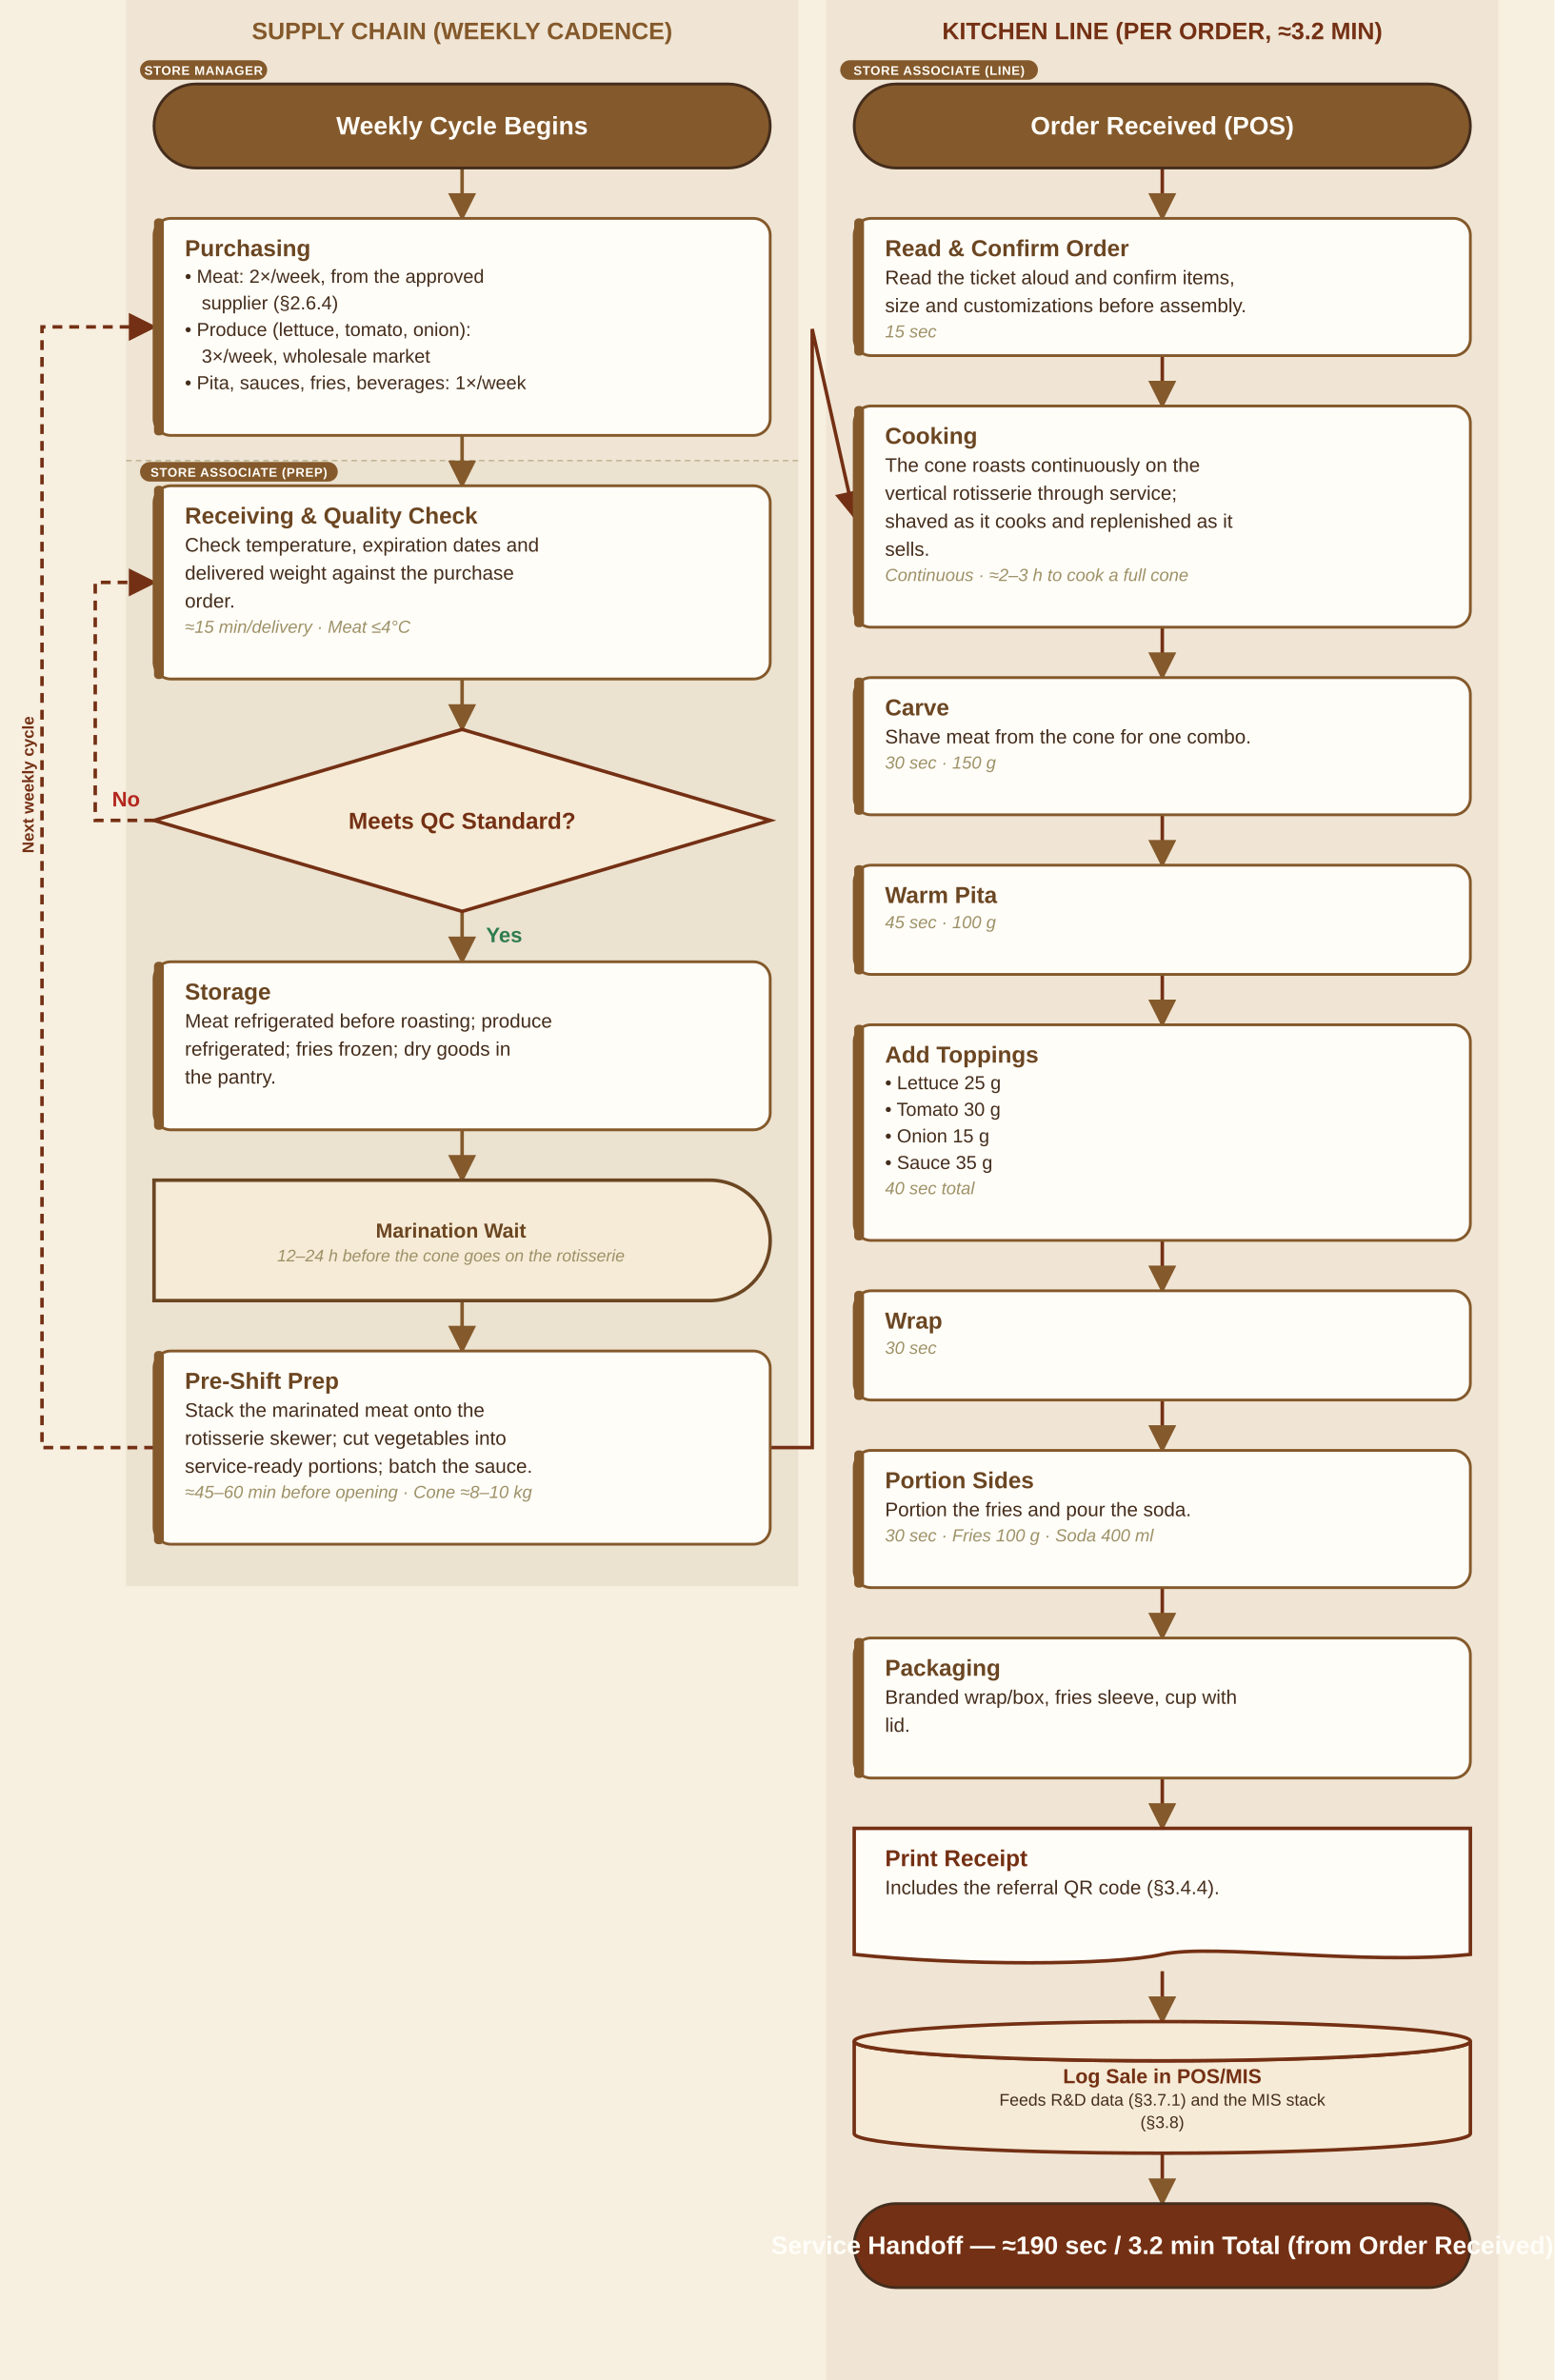
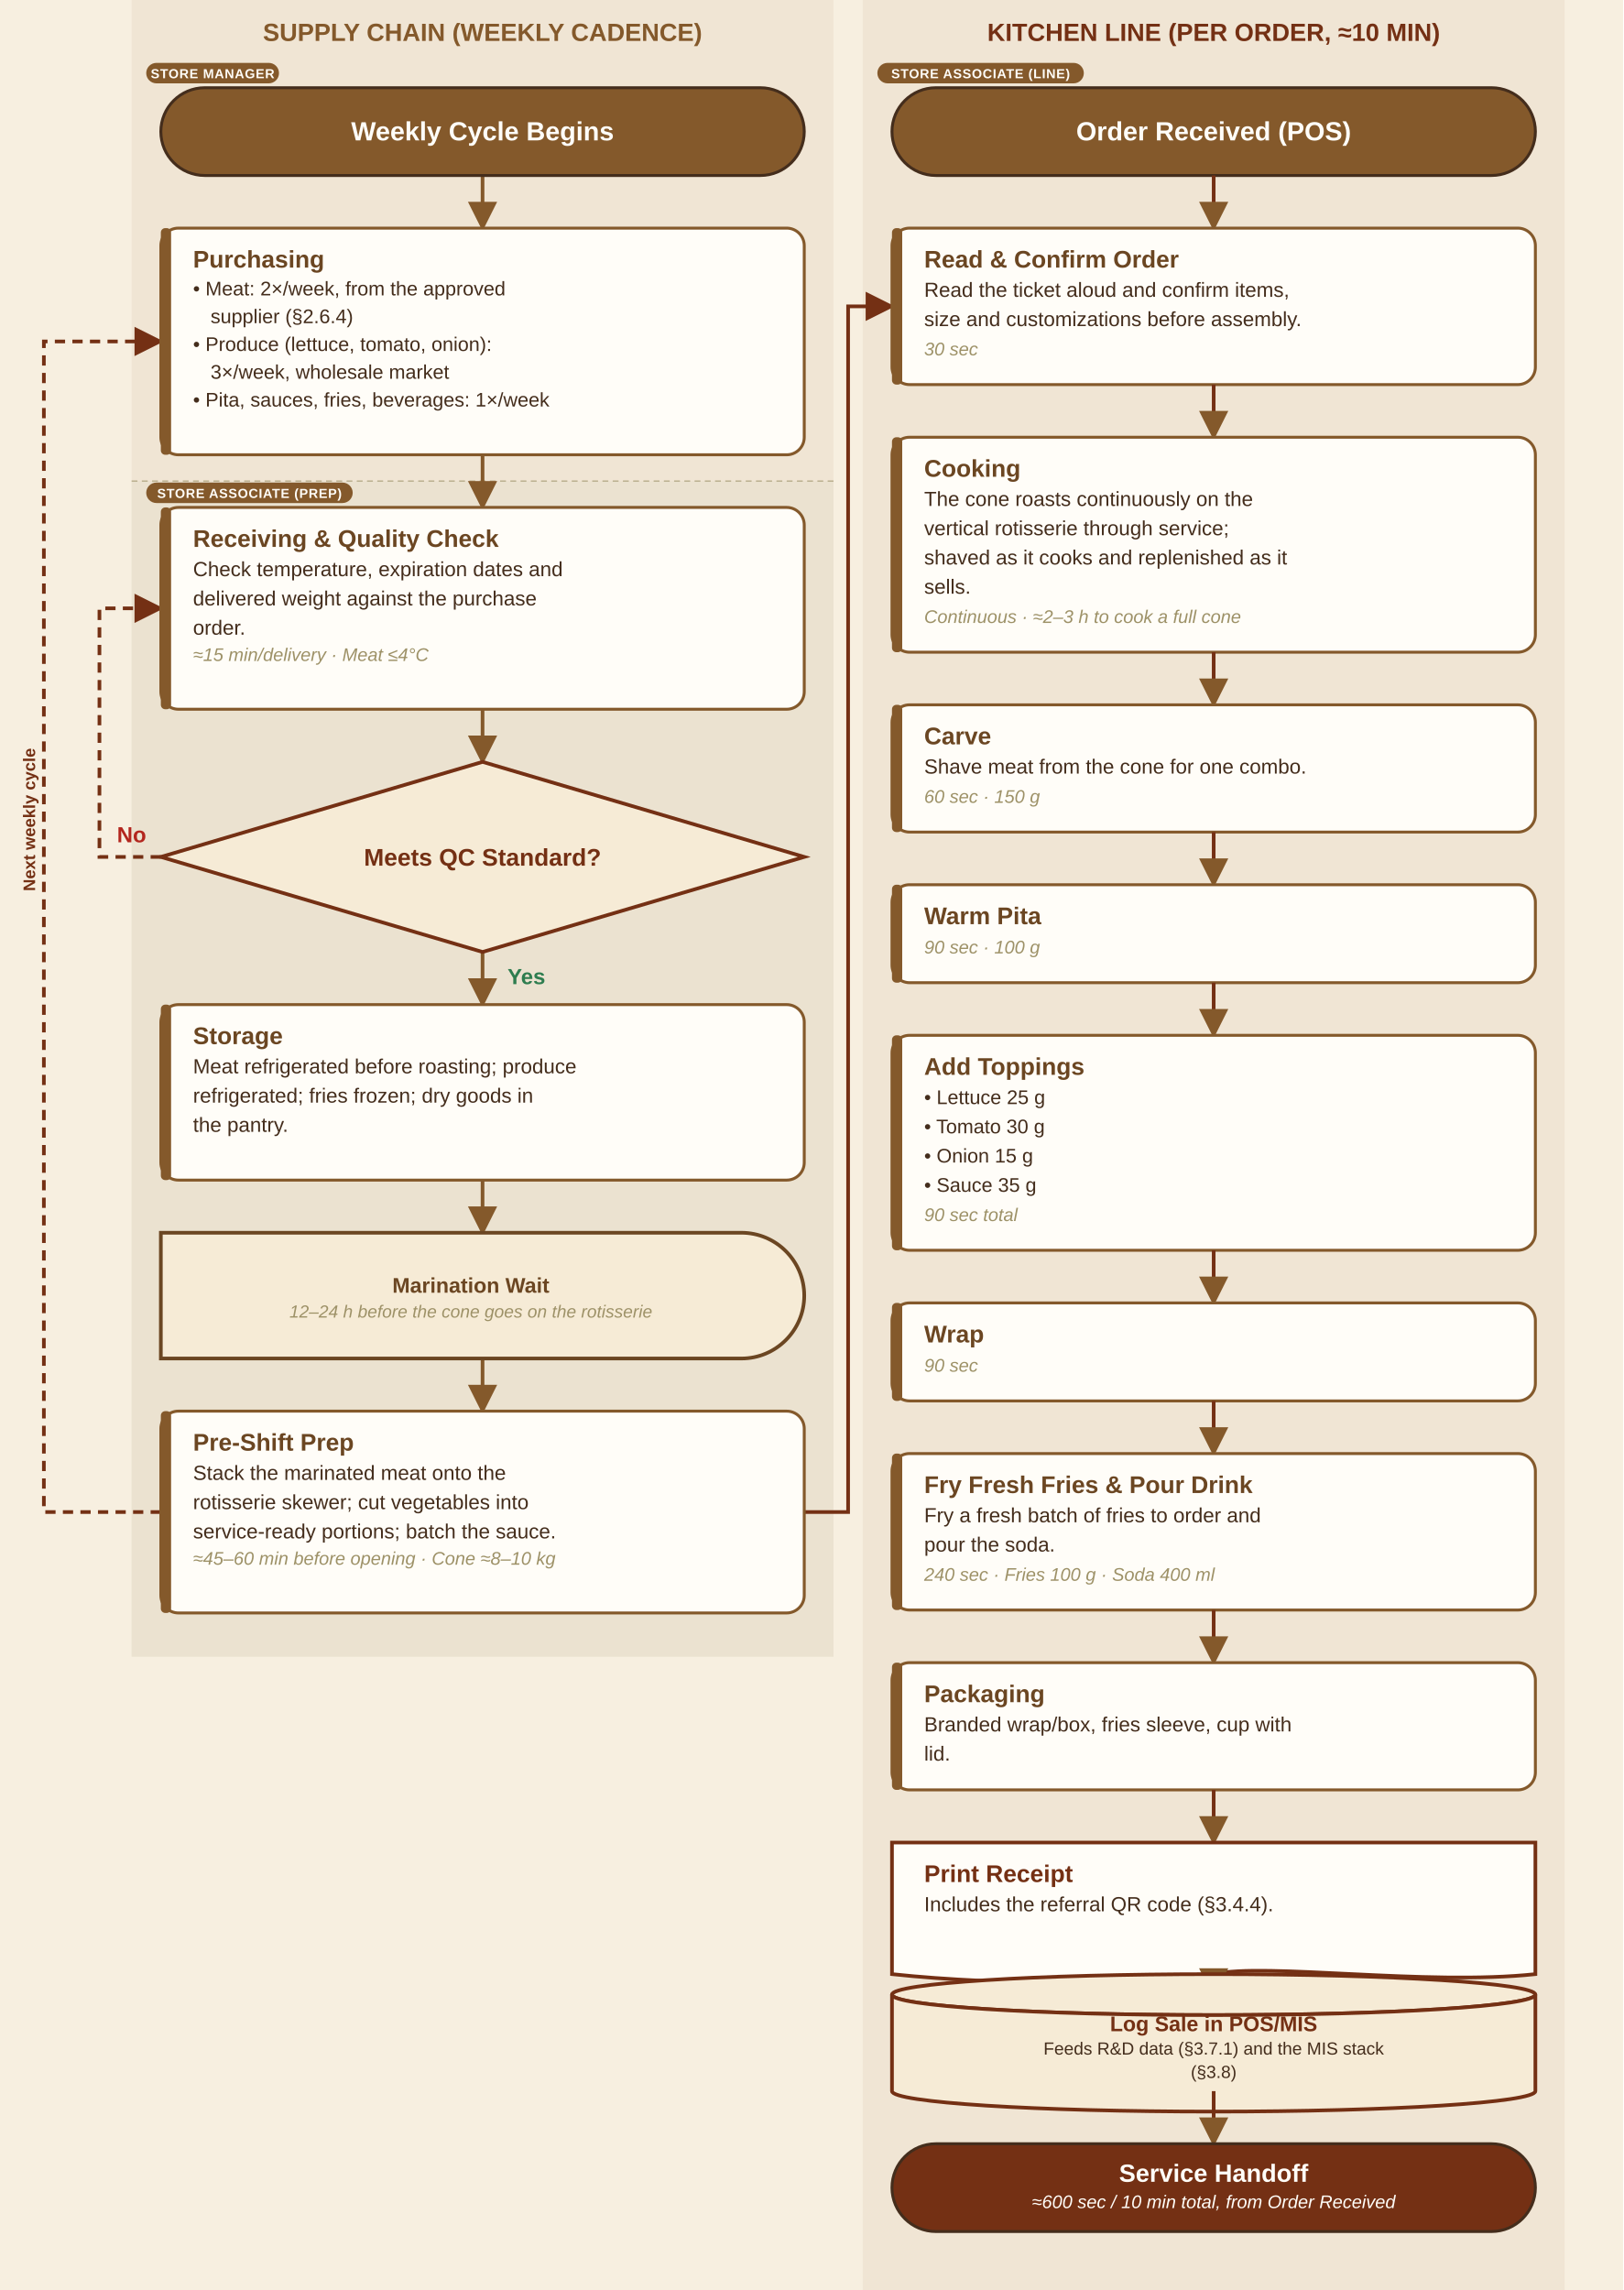
- <svg xmlns="http://www.w3.org/2000/svg" viewBox="0 0 1110 1700" width="1110" height="1700" role="img" aria-label="Production Lab flowchart: Medium Döner Kebab Combo, from purchasing to service, with swimlanes for Store Manager and Store Associates. Kitchen line opens with Order Received, then a Read &amp; Confirm Order step, before Cooking. Assembly (Read &amp; Confirm Order through Portion Sides) now totals ≈190 sec / ≈3.2 min.">
-   <rect x="0" y="0" width="1110" height="1700" fill="#E8D1A7" opacity="0.35" />
+ <svg xmlns="http://www.w3.org/2000/svg" viewBox="0 0 1110 1566" width="1110" height="1566" role="img" aria-label="Production Lab flowchart: Medium Döner Kebab Combo, from purchasing to service, with swimlanes for Store Manager and Store Associates. Kitchen line opens with Order Received, then a Read &amp; Confirm Order step, before Cooking. Fries are now fried fresh to order rather than pre-batched. Assembly (Read &amp; Confirm Order through Fry Fresh Fries &amp; Pour Drink) totals ≈600 sec / ≈10 min, matching the Fast Service Guarantee's 10-minute promise (3.4.3).">
+   <rect x="0" y="0" width="1110" height="1566" fill="#E8D1A7" opacity="0.35" />
  <defs>
    <marker id="arrow" viewBox="0 0 10 10" refX="9" refY="5" markerWidth="8" markerHeight="8" orient="auto-start-reverse">
      <path d="M0,0 L10,5 L0,10 z" fill="#84592B" />
    </marker>
    <marker id="arrow-acento" viewBox="0 0 10 10" refX="9" refY="5" markerWidth="8" markerHeight="8" orient="auto-start-reverse">
      <path d="M0,0 L10,5 L0,10 z" fill="#743014" />
    </marker>
  </defs>
  <rect x="90" y="0" width="480" height="329.0" fill="rgba(132,89,43,0.07)" />
  <rect x="90" y="329.0" width="480" height="804.0" fill="rgba(157,145,103,0.13)" />
  <line x1="90" y1="329.0" x2="570" y2="329.0" stroke="#9D9167" stroke-width="1" stroke-dasharray="4,3" opacity="0.6" />
  <rect x="100" y="43" width="90.8" height="14" rx="7" fill="#84592B" />
  <text x="145.4" y="53.5" text-anchor="middle" font-family="'Raleway', Arial, sans-serif" font-size="9" font-weight="700" letter-spacing="0.4" fill="#FFFDF8">STORE MANAGER</text>
  <rect x="100" y="330" width="141.2" height="14" rx="7" fill="#84592B" />
  <text x="170.6" y="340.5" text-anchor="middle" font-family="'Raleway', Arial, sans-serif" font-size="9" font-weight="700" letter-spacing="0.4" fill="#FFFDF8">STORE ASSOCIATE (PREP)</text>
-   <rect x="590" y="0" width="480" height="1700" fill="rgba(132,89,43,0.07)" />
+   <rect x="590" y="0" width="480" height="1566" fill="rgba(132,89,43,0.07)" />
  <rect x="600" y="43" width="141.2" height="14" rx="7" fill="#84592B" />
  <text x="670.6" y="53.5" text-anchor="middle" font-family="'Raleway', Arial, sans-serif" font-size="9" font-weight="700" letter-spacing="0.4" fill="#FFFDF8">STORE ASSOCIATE (LINE)</text>
  <text x="330.0" y="28" text-anchor="middle" font-family="'Raleway', Arial, sans-serif" font-size="17" font-weight="700" fill="#84592B">SUPPLY CHAIN (WEEKLY CADENCE)</text>
-   <text x="830.0" y="28" text-anchor="middle" font-family="'Raleway', Arial, sans-serif" font-size="17" font-weight="700" fill="#743014">KITCHEN LINE (PER ORDER, ≈3.2 MIN)</text>
+   <text x="830.0" y="28" text-anchor="middle" font-family="'Raleway', Arial, sans-serif" font-size="17" font-weight="700" fill="#743014">KITCHEN LINE (PER ORDER, ≈10 MIN)</text>
  <line x1="330.0" y1="120" x2="330.0" y2="156" stroke="#84592B" stroke-width="2.5" marker-end="url(#arrow)" />
  <line x1="330.0" y1="311" x2="330.0" y2="347" stroke="#84592B" stroke-width="2.5" marker-end="url(#arrow)" />
  <line x1="330.0" y1="485" x2="330.0" y2="521" stroke="#84592B" stroke-width="2.5" marker-end="url(#arrow)" />
  <line x1="330.0" y1="651" x2="330.0" y2="687" stroke="#84592B" stroke-width="2.5" marker-end="url(#arrow)" />
  <line x1="330.0" y1="807" x2="330.0" y2="843" stroke="#84592B" stroke-width="2.5" marker-end="url(#arrow)" />
  <line x1="330.0" y1="929" x2="330.0" y2="965" stroke="#84592B" stroke-width="2.5" marker-end="url(#arrow)" />
-   <line x1="830.0" y1="120" x2="830.0" y2="156" stroke="#743014" stroke-width="2.5" marker-end="url(#arrow)" />
-   <line x1="830.0" y1="254" x2="830.0" y2="290" stroke="#743014" stroke-width="2.5" marker-end="url(#arrow)" />
-   <line x1="830.0" y1="582" x2="830.0" y2="618" stroke="#743014" stroke-width="2.5" marker-end="url(#arrow)" />
-   <line x1="830.0" y1="448" x2="830.0" y2="484" stroke="#743014" stroke-width="2.5" marker-end="url(#arrow)" />
-   <line x1="830.0" y1="696" x2="830.0" y2="732" stroke="#743014" stroke-width="2.5" marker-end="url(#arrow)" />
-   <line x1="830.0" y1="886" x2="830.0" y2="922" stroke="#743014" stroke-width="2.5" marker-end="url(#arrow)" />
-   <line x1="830.0" y1="1134" x2="830.0" y2="1170" stroke="#743014" stroke-width="2.5" marker-end="url(#arrow)" />
-   <line x1="830.0" y1="1000" x2="830.0" y2="1036" stroke="#743014" stroke-width="2.5" marker-end="url(#arrow)" />
-   <line x1="830.0" y1="1270" x2="830.0" y2="1306" stroke="#743014" stroke-width="2.5" marker-end="url(#arrow)" />
-   <line x1="830.0" y1="1408" x2="830.0" y2="1444" stroke="#743014" stroke-width="2.5" marker-end="url(#arrow)" />
-   <line x1="830.0" y1="1538" x2="830.0" y2="1574" stroke="#743014" stroke-width="2.5" marker-end="url(#arrow)" />
  <path d="M110,586.0 L68,586.0 L68,416.0 L110,416.0" fill="none" stroke="#743014" stroke-width="2.5" stroke-dasharray="7,5" marker-end="url(#arrow-acento)" />
  <text x="90" y="576.0" text-anchor="middle" font-family="'Raleway', Arial, sans-serif" font-size="15" font-weight="700" fill="#B3261E">No</text>
  <text x="360.0" y="673" text-anchor="middle" font-family="'Raleway', Arial, sans-serif" font-size="15" font-weight="700" fill="#2E7D4F">Yes</text>
  <path d="M110,1034.0 L30,1034.0 L30,233.5 L110,233.5" fill="none" stroke="#743014" stroke-width="2.5" stroke-dasharray="7,5" marker-end="url(#arrow-acento)" />
  <text x="24" y="560.5" text-anchor="middle" font-family="'Raleway', Arial, sans-serif" font-size="11.5" font-weight="700" fill="#743014" transform="rotate(-90 24 560.5)">Next weekly cycle</text>
-   <path d="M550,1034.0 L580.0,1034.0 L580.0,235.0 L610,369.0" fill="none" stroke="#743014" stroke-width="2.5" marker-end="url(#arrow-acento)" />
+   <path d="M550,1034.0 L580.0,1034.0 L580.0,209.5 L610,209.5" fill="none" stroke="#743014" stroke-width="2.5" marker-end="url(#arrow-acento)" />
  <rect x="110" y="60" width="440" height="60" rx="30.0" ry="30.0" fill="#84592B" stroke="#442D1C" stroke-width="2" />
  <text x="330.0" y="96.0" text-anchor="middle" font-family="'Raleway', Arial, sans-serif" font-size="18" font-weight="700" fill="#FFFDF8">Weekly Cycle Begins</text>
  <rect x="610" y="60" width="440" height="60" rx="30.0" ry="30.0" fill="#84592B" stroke="#442D1C" stroke-width="2" />
-   <text x="830.0" y="96.0" text-anchor="middle" font-family="'Raleway', Arial, sans-serif" font-size="18" font-weight="700" fill="#FFFDF8">Order Received (POS)</text>
-   <rect x="610" y="156" width="440" height="98" rx="12" ry="12" fill="#FFFDF8" stroke="#84592B" stroke-width="2" />
-   <rect x="610" y="156" width="7" height="98" rx="3" ry="3" fill="#84592B" />
+   <text x="830.0" y="96" text-anchor="middle" font-family="'Raleway', Arial, sans-serif" font-size="18" font-weight="700" fill="#FFFDF8">Order Received (POS)</text>
+   <line x1="830.0" y1="120" x2="830.0" y2="156" stroke="#743014" stroke-width="2.5" marker-end="url(#arrow)" />
+   <rect x="610" y="156" width="440" height="107" rx="12" ry="12" fill="#FFFDF8" stroke="#84592B" stroke-width="2" />
+   <rect x="610" y="156" width="7" height="107" rx="3" ry="3" fill="#84592B" />
  <text x="632" y="183" font-family="'Raleway', Arial, sans-serif" font-size="16.5" font-weight="700" fill="#6B4622">Read &amp; Confirm Order</text>
  <text x="632" y="203" font-family="'Raleway', Arial, sans-serif" font-size="14" fill="#442D1C">Read the ticket aloud and confirm items,</text>
  <text x="632" y="223" font-family="'Raleway', Arial, sans-serif" font-size="14" fill="#442D1C">size and customizations before assembly.</text>
-   <text x="632" y="241" font-family="'Raleway', Arial, sans-serif" font-size="12.5" font-style="italic" fill="#9D9167">15 sec</text>
+   <text x="632" y="243" font-family="'Raleway', Arial, sans-serif" font-size="12.5" font-style="italic" fill="#9D9167">30 sec</text>
  <rect x="110" y="156" width="440" height="155" rx="12" ry="12" fill="#FFFDF8" stroke="#84592B" stroke-width="2" />
  <rect x="110" y="156" width="7" height="155" rx="3" ry="3" fill="#84592B" />
  <text x="132" y="183" font-family="'Raleway', Arial, sans-serif" font-size="16.5" font-weight="700" fill="#6B4622">Purchasing</text>
  <text x="132" y="202" font-family="'Raleway', Arial, sans-serif" font-size="13.5" fill="#442D1C">• Meat: 2×/week, from the approved</text>
  <text x="144" y="221" font-family="'Raleway', Arial, sans-serif" font-size="13.5" fill="#442D1C">supplier (§2.6.4)</text>
  <text x="132" y="240" font-family="'Raleway', Arial, sans-serif" font-size="13.5" fill="#442D1C">• Produce (lettuce, tomato, onion):</text>
  <text x="144" y="259" font-family="'Raleway', Arial, sans-serif" font-size="13.5" fill="#442D1C">3×/week, wholesale market</text>
  <text x="132" y="278" font-family="'Raleway', Arial, sans-serif" font-size="13.5" fill="#442D1C">• Pita, sauces, fries, beverages: 1×/week</text>
  <rect x="110" y="347" width="440" height="138" rx="12" ry="12" fill="#FFFDF8" stroke="#84592B" stroke-width="2" />
  <rect x="110" y="347" width="7" height="138" rx="3" ry="3" fill="#84592B" />
  <text x="132" y="374" font-family="'Raleway', Arial, sans-serif" font-size="16.5" font-weight="700" fill="#6B4622">Receiving &amp; Quality Check</text>
  <text x="132" y="394" font-family="'Raleway', Arial, sans-serif" font-size="14" fill="#442D1C">Check temperature, expiration dates and</text>
  <text x="132" y="414" font-family="'Raleway', Arial, sans-serif" font-size="14" fill="#442D1C">delivered weight against the purchase</text>
  <text x="132" y="434" font-family="'Raleway', Arial, sans-serif" font-size="14" fill="#442D1C">order.</text>
  <text x="132" y="452" font-family="'Raleway', Arial, sans-serif" font-size="12.5" font-style="italic" fill="#9D9167">≈15 min/delivery · Meat ≤4°C</text>
  <polygon points="330.0,521 550,586.0 330.0,651 110,586.0" fill="#F6EBD6" stroke="#743014" stroke-width="2.5" />
  <text x="330.0" y="592.0" text-anchor="middle" font-family="'Raleway', Arial, sans-serif" font-size="16.5" font-weight="700" fill="#743014">Meets QC Standard?</text>
  <rect x="110" y="687" width="440" height="120" rx="12" ry="12" fill="#FFFDF8" stroke="#84592B" stroke-width="2" />
  <rect x="110" y="687" width="7" height="120" rx="3" ry="3" fill="#84592B" />
  <text x="132" y="714" font-family="'Raleway', Arial, sans-serif" font-size="16.5" font-weight="700" fill="#6B4622">Storage</text>
  <text x="132" y="734" font-family="'Raleway', Arial, sans-serif" font-size="14" fill="#442D1C">Meat refrigerated before roasting; produce</text>
  <text x="132" y="754" font-family="'Raleway', Arial, sans-serif" font-size="14" fill="#442D1C">refrigerated; fries frozen; dry goods in</text>
  <text x="132" y="774" font-family="'Raleway', Arial, sans-serif" font-size="14" fill="#442D1C">the pantry.</text>
  <path d="M110,843 L507.0,843 A43.0,43.0 0 0 1 507.0,929 L110,929 Z" fill="#F6EBD6" stroke="#6B4622" stroke-width="2.5" stroke-dasharray="1,0" />
  <text x="322.0" y="884.0" text-anchor="middle" font-family="'Raleway', Arial, sans-serif" font-size="14.5" font-weight="700" fill="#6B4622">Marination Wait</text>
  <text x="322.0" y="901.0" text-anchor="middle" font-family="'Raleway', Arial, sans-serif" font-size="12" font-style="italic" fill="#9D9167">12–24 h before the cone goes on the rotisserie</text>
  <rect x="110" y="965" width="440" height="138" rx="12" ry="12" fill="#FFFDF8" stroke="#84592B" stroke-width="2" />
  <rect x="110" y="965" width="7" height="138" rx="3" ry="3" fill="#84592B" />
  <text x="132" y="992" font-family="'Raleway', Arial, sans-serif" font-size="16.5" font-weight="700" fill="#6B4622">Pre-Shift Prep</text>
  <text x="132" y="1012" font-family="'Raleway', Arial, sans-serif" font-size="14" fill="#442D1C">Stack the marinated meat onto the</text>
  <text x="132" y="1032" font-family="'Raleway', Arial, sans-serif" font-size="14" fill="#442D1C">rotisserie skewer; cut vegetables into</text>
  <text x="132" y="1052" font-family="'Raleway', Arial, sans-serif" font-size="14" fill="#442D1C">service-ready portions; batch the sauce.</text>
  <text x="132" y="1070" font-family="'Raleway', Arial, sans-serif" font-size="12.5" font-style="italic" fill="#9D9167">≈45–60 min before opening · Cone ≈8–10 kg</text>
-   <rect x="610" y="290" width="440" height="158" rx="12" ry="12" fill="#FFFDF8" stroke="#84592B" stroke-width="2" />
-   <rect x="610" y="290" width="7" height="158" rx="3" ry="3" fill="#84592B" />
-   <text x="632" y="317" font-family="'Raleway', Arial, sans-serif" font-size="16.5" font-weight="700" fill="#6B4622">Cooking</text>
-   <text x="632" y="337" font-family="'Raleway', Arial, sans-serif" font-size="14" fill="#442D1C">The cone roasts continuously on the</text>
-   <text x="632" y="357" font-family="'Raleway', Arial, sans-serif" font-size="14" fill="#442D1C">vertical rotisserie through service;</text>
-   <text x="632" y="377" font-family="'Raleway', Arial, sans-serif" font-size="14" fill="#442D1C">shaved as it cooks and replenished as it</text>
-   <text x="632" y="397" font-family="'Raleway', Arial, sans-serif" font-size="14" fill="#442D1C">sells.</text>
-   <text x="632" y="415" font-family="'Raleway', Arial, sans-serif" font-size="12.5" font-style="italic" fill="#9D9167">Continuous · ≈2–3 h to cook a full cone</text>
-   <rect x="610" y="484" width="440" height="98" rx="12" ry="12" fill="#FFFDF8" stroke="#84592B" stroke-width="2" />
-   <rect x="610" y="484" width="7" height="98" rx="3" ry="3" fill="#84592B" />
-   <text x="632" y="511" font-family="'Raleway', Arial, sans-serif" font-size="16.5" font-weight="700" fill="#6B4622">Carve</text>
-   <text x="632" y="531" font-family="'Raleway', Arial, sans-serif" font-size="14" fill="#442D1C">Shave meat from the cone for one combo.</text>
-   <text x="632" y="549" font-family="'Raleway', Arial, sans-serif" font-size="12.5" font-style="italic" fill="#9D9167">30 sec · 150 g</text>
-   <rect x="610" y="618" width="440" height="78" rx="12" ry="12" fill="#FFFDF8" stroke="#84592B" stroke-width="2" />
-   <rect x="610" y="618" width="7" height="78" rx="3" ry="3" fill="#84592B" />
-   <text x="632" y="645" font-family="'Raleway', Arial, sans-serif" font-size="16.5" font-weight="700" fill="#6B4622">Warm Pita</text>
-   <text x="632" y="663" font-family="'Raleway', Arial, sans-serif" font-size="12.5" font-style="italic" fill="#9D9167">45 sec · 100 g</text>
-   <rect x="610" y="732" width="440" height="154" rx="12" ry="12" fill="#FFFDF8" stroke="#84592B" stroke-width="2" />
-   <rect x="610" y="732" width="7" height="154" rx="3" ry="3" fill="#84592B" />
-   <text x="632" y="759" font-family="'Raleway', Arial, sans-serif" font-size="16.5" font-weight="700" fill="#6B4622">Add Toppings</text>
-   <text x="632" y="778" font-family="'Raleway', Arial, sans-serif" font-size="13.5" fill="#442D1C">• Lettuce 25 g</text>
-   <text x="632" y="797" font-family="'Raleway', Arial, sans-serif" font-size="13.5" fill="#442D1C">• Tomato 30 g</text>
-   <text x="632" y="816" font-family="'Raleway', Arial, sans-serif" font-size="13.5" fill="#442D1C">• Onion 15 g</text>
-   <text x="632" y="835" font-family="'Raleway', Arial, sans-serif" font-size="13.5" fill="#442D1C">• Sauce 35 g</text>
-   <text x="632" y="853" font-family="'Raleway', Arial, sans-serif" font-size="12.5" font-style="italic" fill="#9D9167">40 sec total</text>
-   <rect x="610" y="922" width="440" height="78" rx="12" ry="12" fill="#FFFDF8" stroke="#84592B" stroke-width="2" />
-   <rect x="610" y="922" width="7" height="78" rx="3" ry="3" fill="#84592B" />
-   <text x="632" y="949" font-family="'Raleway', Arial, sans-serif" font-size="16.5" font-weight="700" fill="#6B4622">Wrap</text>
-   <text x="632" y="967" font-family="'Raleway', Arial, sans-serif" font-size="12.5" font-style="italic" fill="#9D9167">30 sec</text>
-   <rect x="610" y="1036" width="440" height="98" rx="12" ry="12" fill="#FFFDF8" stroke="#84592B" stroke-width="2" />
-   <rect x="610" y="1036" width="7" height="98" rx="3" ry="3" fill="#84592B" />
-   <text x="632" y="1063" font-family="'Raleway', Arial, sans-serif" font-size="16.5" font-weight="700" fill="#6B4622">Portion Sides</text>
-   <text x="632" y="1083" font-family="'Raleway', Arial, sans-serif" font-size="14" fill="#442D1C">Portion the fries and pour the soda.</text>
-   <text x="632" y="1101" font-family="'Raleway', Arial, sans-serif" font-size="12.5" font-style="italic" fill="#9D9167">30 sec · Fries 100 g · Soda 400 ml</text>
-   <rect x="610" y="1170" width="440" height="100" rx="12" ry="12" fill="#FFFDF8" stroke="#84592B" stroke-width="2" />
-   <rect x="610" y="1170" width="7" height="100" rx="3" ry="3" fill="#84592B" />
-   <text x="632" y="1197" font-family="'Raleway', Arial, sans-serif" font-size="16.5" font-weight="700" fill="#6B4622">Packaging</text>
-   <text x="632" y="1217" font-family="'Raleway', Arial, sans-serif" font-size="14" fill="#442D1C">Branded wrap/box, fries sleeve, cup with</text>
-   <text x="632" y="1237" font-family="'Raleway', Arial, sans-serif" font-size="14" fill="#442D1C">lid.</text>
-   <path d="M610,1306 L1050,1306 L1050,1396 C975.2,1404 865.2,1388 830.0,1396 C794.8,1404 684.8,1404 610,1396 Z" fill="#FFFDF8" stroke="#743014" stroke-width="2.5" />
-   <text x="632" y="1333" font-family="'Raleway', Arial, sans-serif" font-size="16.5" font-weight="700" fill="#743014">Print Receipt</text>
-   <text x="632" y="1353" font-family="'Raleway', Arial, sans-serif" font-size="14" fill="#442D1C">Includes the referral QR code (§3.4.4).</text>
-   <path d="M610,1458 A220.0,14 0 0 0 1050,1458 L1050,1524 A220.0,14 0 0 1 610,1524 Z" fill="#F6EBD6" stroke="#743014" stroke-width="2.5" />
-   <ellipse cx="830.0" cy="1458" rx="220.0" ry="14" fill="#F6EBD6" stroke="#743014" stroke-width="2.5" />
-   <text x="830.0" y="1488" text-anchor="middle" font-family="'Raleway', Arial, sans-serif" font-size="14.5" font-weight="700" fill="#743014">Log Sale in POS/MIS</text>
-   <text x="830.0" y="1504" text-anchor="middle" font-family="'Raleway', Arial, sans-serif" font-size="12" fill="#442D1C">Feeds R&amp;D data (§3.7.1) and the MIS stack</text>
-   <text x="830.0" y="1520" text-anchor="middle" font-family="'Raleway', Arial, sans-serif" font-size="12" fill="#442D1C">(§3.8)</text>
-   <rect x="610" y="1574" width="440" height="60" rx="30.0" ry="30.0" fill="#743014" stroke="#442D1C" stroke-width="2" />
-   <text x="830.0" y="1610" text-anchor="middle" font-family="'Raleway', Arial, sans-serif" font-size="18" font-weight="700" fill="#FFFDF8">Service Handoff — ≈190 sec / 3.2 min Total (from Order Received)</text>
+   <line x1="830.0" y1="263" x2="830.0" y2="299" stroke="#743014" stroke-width="2.5" marker-end="url(#arrow)" />
+   <rect x="610" y="299" width="440" height="147" rx="12" ry="12" fill="#FFFDF8" stroke="#84592B" stroke-width="2" />
+   <rect x="610" y="299" width="7" height="147" rx="3" ry="3" fill="#84592B" />
+   <text x="632" y="326" font-family="'Raleway', Arial, sans-serif" font-size="16.5" font-weight="700" fill="#6B4622">Cooking</text>
+   <text x="632" y="346" font-family="'Raleway', Arial, sans-serif" font-size="14" fill="#442D1C">The cone roasts continuously on the</text>
+   <text x="632" y="366" font-family="'Raleway', Arial, sans-serif" font-size="14" fill="#442D1C">vertical rotisserie through service;</text>
+   <text x="632" y="386" font-family="'Raleway', Arial, sans-serif" font-size="14" fill="#442D1C">shaved as it cooks and replenished as it</text>
+   <text x="632" y="406" font-family="'Raleway', Arial, sans-serif" font-size="14" fill="#442D1C">sells.</text>
+   <text x="632" y="426" font-family="'Raleway', Arial, sans-serif" font-size="12.5" font-style="italic" fill="#9D9167">Continuous · ≈2–3 h to cook a full cone</text>
+   <line x1="830.0" y1="446" x2="830.0" y2="482" stroke="#743014" stroke-width="2.5" marker-end="url(#arrow)" />
+   <rect x="610" y="482" width="440" height="87" rx="12" ry="12" fill="#FFFDF8" stroke="#84592B" stroke-width="2" />
+   <rect x="610" y="482" width="7" height="87" rx="3" ry="3" fill="#84592B" />
+   <text x="632" y="509" font-family="'Raleway', Arial, sans-serif" font-size="16.5" font-weight="700" fill="#6B4622">Carve</text>
+   <text x="632" y="529" font-family="'Raleway', Arial, sans-serif" font-size="14" fill="#442D1C">Shave meat from the cone for one combo.</text>
+   <text x="632" y="549" font-family="'Raleway', Arial, sans-serif" font-size="12.5" font-style="italic" fill="#9D9167">60 sec · 150 g</text>
+   <line x1="830.0" y1="569" x2="830.0" y2="605" stroke="#743014" stroke-width="2.5" marker-end="url(#arrow)" />
+   <rect x="610" y="605" width="440" height="67" rx="12" ry="12" fill="#FFFDF8" stroke="#84592B" stroke-width="2" />
+   <rect x="610" y="605" width="7" height="67" rx="3" ry="3" fill="#84592B" />
+   <text x="632" y="632" font-family="'Raleway', Arial, sans-serif" font-size="16.5" font-weight="700" fill="#6B4622">Warm Pita</text>
+   <text x="632" y="652" font-family="'Raleway', Arial, sans-serif" font-size="12.5" font-style="italic" fill="#9D9167">90 sec · 100 g</text>
+   <line x1="830.0" y1="672" x2="830.0" y2="708" stroke="#743014" stroke-width="2.5" marker-end="url(#arrow)" />
+   <rect x="610" y="708" width="440" height="147" rx="12" ry="12" fill="#FFFDF8" stroke="#84592B" stroke-width="2" />
+   <rect x="610" y="708" width="7" height="147" rx="3" ry="3" fill="#84592B" />
+   <text x="632" y="735" font-family="'Raleway', Arial, sans-serif" font-size="16.5" font-weight="700" fill="#6B4622">Add Toppings</text>
+   <text x="632" y="755" font-family="'Raleway', Arial, sans-serif" font-size="13.5" fill="#442D1C">• Lettuce 25 g</text>
+   <text x="632" y="775" font-family="'Raleway', Arial, sans-serif" font-size="13.5" fill="#442D1C">• Tomato 30 g</text>
+   <text x="632" y="795" font-family="'Raleway', Arial, sans-serif" font-size="13.5" fill="#442D1C">• Onion 15 g</text>
+   <text x="632" y="815" font-family="'Raleway', Arial, sans-serif" font-size="13.5" fill="#442D1C">• Sauce 35 g</text>
+   <text x="632" y="835" font-family="'Raleway', Arial, sans-serif" font-size="12.5" font-style="italic" fill="#9D9167">90 sec total</text>
+   <line x1="830.0" y1="855" x2="830.0" y2="891" stroke="#743014" stroke-width="2.5" marker-end="url(#arrow)" />
+   <rect x="610" y="891" width="440" height="67" rx="12" ry="12" fill="#FFFDF8" stroke="#84592B" stroke-width="2" />
+   <rect x="610" y="891" width="7" height="67" rx="3" ry="3" fill="#84592B" />
+   <text x="632" y="918" font-family="'Raleway', Arial, sans-serif" font-size="16.5" font-weight="700" fill="#6B4622">Wrap</text>
+   <text x="632" y="938" font-family="'Raleway', Arial, sans-serif" font-size="12.5" font-style="italic" fill="#9D9167">90 sec</text>
+   <line x1="830.0" y1="958" x2="830.0" y2="994" stroke="#743014" stroke-width="2.5" marker-end="url(#arrow)" />
+   <rect x="610" y="994" width="440" height="107" rx="12" ry="12" fill="#FFFDF8" stroke="#84592B" stroke-width="2" />
+   <rect x="610" y="994" width="7" height="107" rx="3" ry="3" fill="#84592B" />
+   <text x="632" y="1021" font-family="'Raleway', Arial, sans-serif" font-size="16.5" font-weight="700" fill="#6B4622">Fry Fresh Fries &amp; Pour Drink</text>
+   <text x="632" y="1041" font-family="'Raleway', Arial, sans-serif" font-size="14" fill="#442D1C">Fry a fresh batch of fries to order and</text>
+   <text x="632" y="1061" font-family="'Raleway', Arial, sans-serif" font-size="14" fill="#442D1C">pour the soda.</text>
+   <text x="632" y="1081" font-family="'Raleway', Arial, sans-serif" font-size="12.5" font-style="italic" fill="#9D9167">240 sec · Fries 100 g · Soda 400 ml</text>
+   <line x1="830.0" y1="1101" x2="830.0" y2="1137" stroke="#743014" stroke-width="2.5" marker-end="url(#arrow)" />
+   <rect x="610" y="1137" width="440" height="87" rx="12" ry="12" fill="#FFFDF8" stroke="#84592B" stroke-width="2" />
+   <rect x="610" y="1137" width="7" height="87" rx="3" ry="3" fill="#84592B" />
+   <text x="632" y="1164" font-family="'Raleway', Arial, sans-serif" font-size="16.5" font-weight="700" fill="#6B4622">Packaging</text>
+   <text x="632" y="1184" font-family="'Raleway', Arial, sans-serif" font-size="14" fill="#442D1C">Branded wrap/box, fries sleeve, cup with</text>
+   <text x="632" y="1204" font-family="'Raleway', Arial, sans-serif" font-size="14" fill="#442D1C">lid.</text>
+   <line x1="830.0" y1="1224" x2="830.0" y2="1260" stroke="#743014" stroke-width="2.5" marker-end="url(#arrow)" />
+   <path d="M610,1260 L1050,1260 L1050,1350 C975.2,1358 865.2,1342 830.0,1350 C794.8,1358 684.8,1358 610,1350 Z" fill="#FFFDF8" stroke="#743014" stroke-width="2.5" />
+   <text x="632" y="1287" font-family="'Raleway', Arial, sans-serif" font-size="16.5" font-weight="700" fill="#743014">Print Receipt</text>
+   <text x="632" y="1307" font-family="'Raleway', Arial, sans-serif" font-size="14" fill="#442D1C">Includes the referral QR code (§3.4.4).</text>
+   <line x1="830.0" y1="1350" x2="830.0" y2="1364" stroke="#743014" stroke-width="2.5" marker-end="url(#arrow)" />
+   <ellipse cx="830.0" cy="1364" rx="220.0" ry="14" fill="#F6EBD6" stroke="#743014" stroke-width="2.5" />
+   <path d="M610,1364 A220.0,14 0 0 0 1050,1364 L1050,1430 A220.0,14 0 0 1 610,1430 Z" fill="#F6EBD6" stroke="#743014" stroke-width="2.5" />
+   <text x="830.0" y="1389" text-anchor="middle" font-family="'Raleway', Arial, sans-serif" font-size="14.5" font-weight="700" fill="#743014">Log Sale in POS/MIS</text>
+   <text x="830.0" y="1405" text-anchor="middle" font-family="'Raleway', Arial, sans-serif" font-size="12" fill="#442D1C">Feeds R&amp;D data (§3.7.1) and the MIS stack</text>
+   <text x="830.0" y="1421" text-anchor="middle" font-family="'Raleway', Arial, sans-serif" font-size="12" fill="#442D1C">(§3.8)</text>
+   <line x1="830.0" y1="1430" x2="830.0" y2="1466" stroke="#743014" stroke-width="2.5" marker-end="url(#arrow)" />
+   <rect x="610" y="1466" width="440" height="60" rx="30.0" ry="30.0" fill="#743014" stroke="#442D1C" stroke-width="2" />
+   <text x="830.0" y="1492" text-anchor="middle" font-family="'Raleway', Arial, sans-serif" font-size="17" font-weight="700" fill="#FFFDF8">Service Handoff</text>
+   <text x="830.0" y="1510" text-anchor="middle" font-family="'Raleway', Arial, sans-serif" font-size="12.5" font-style="italic" fill="#FFFDF8">≈600 sec / 10 min total, from Order Received</text>
</svg>
